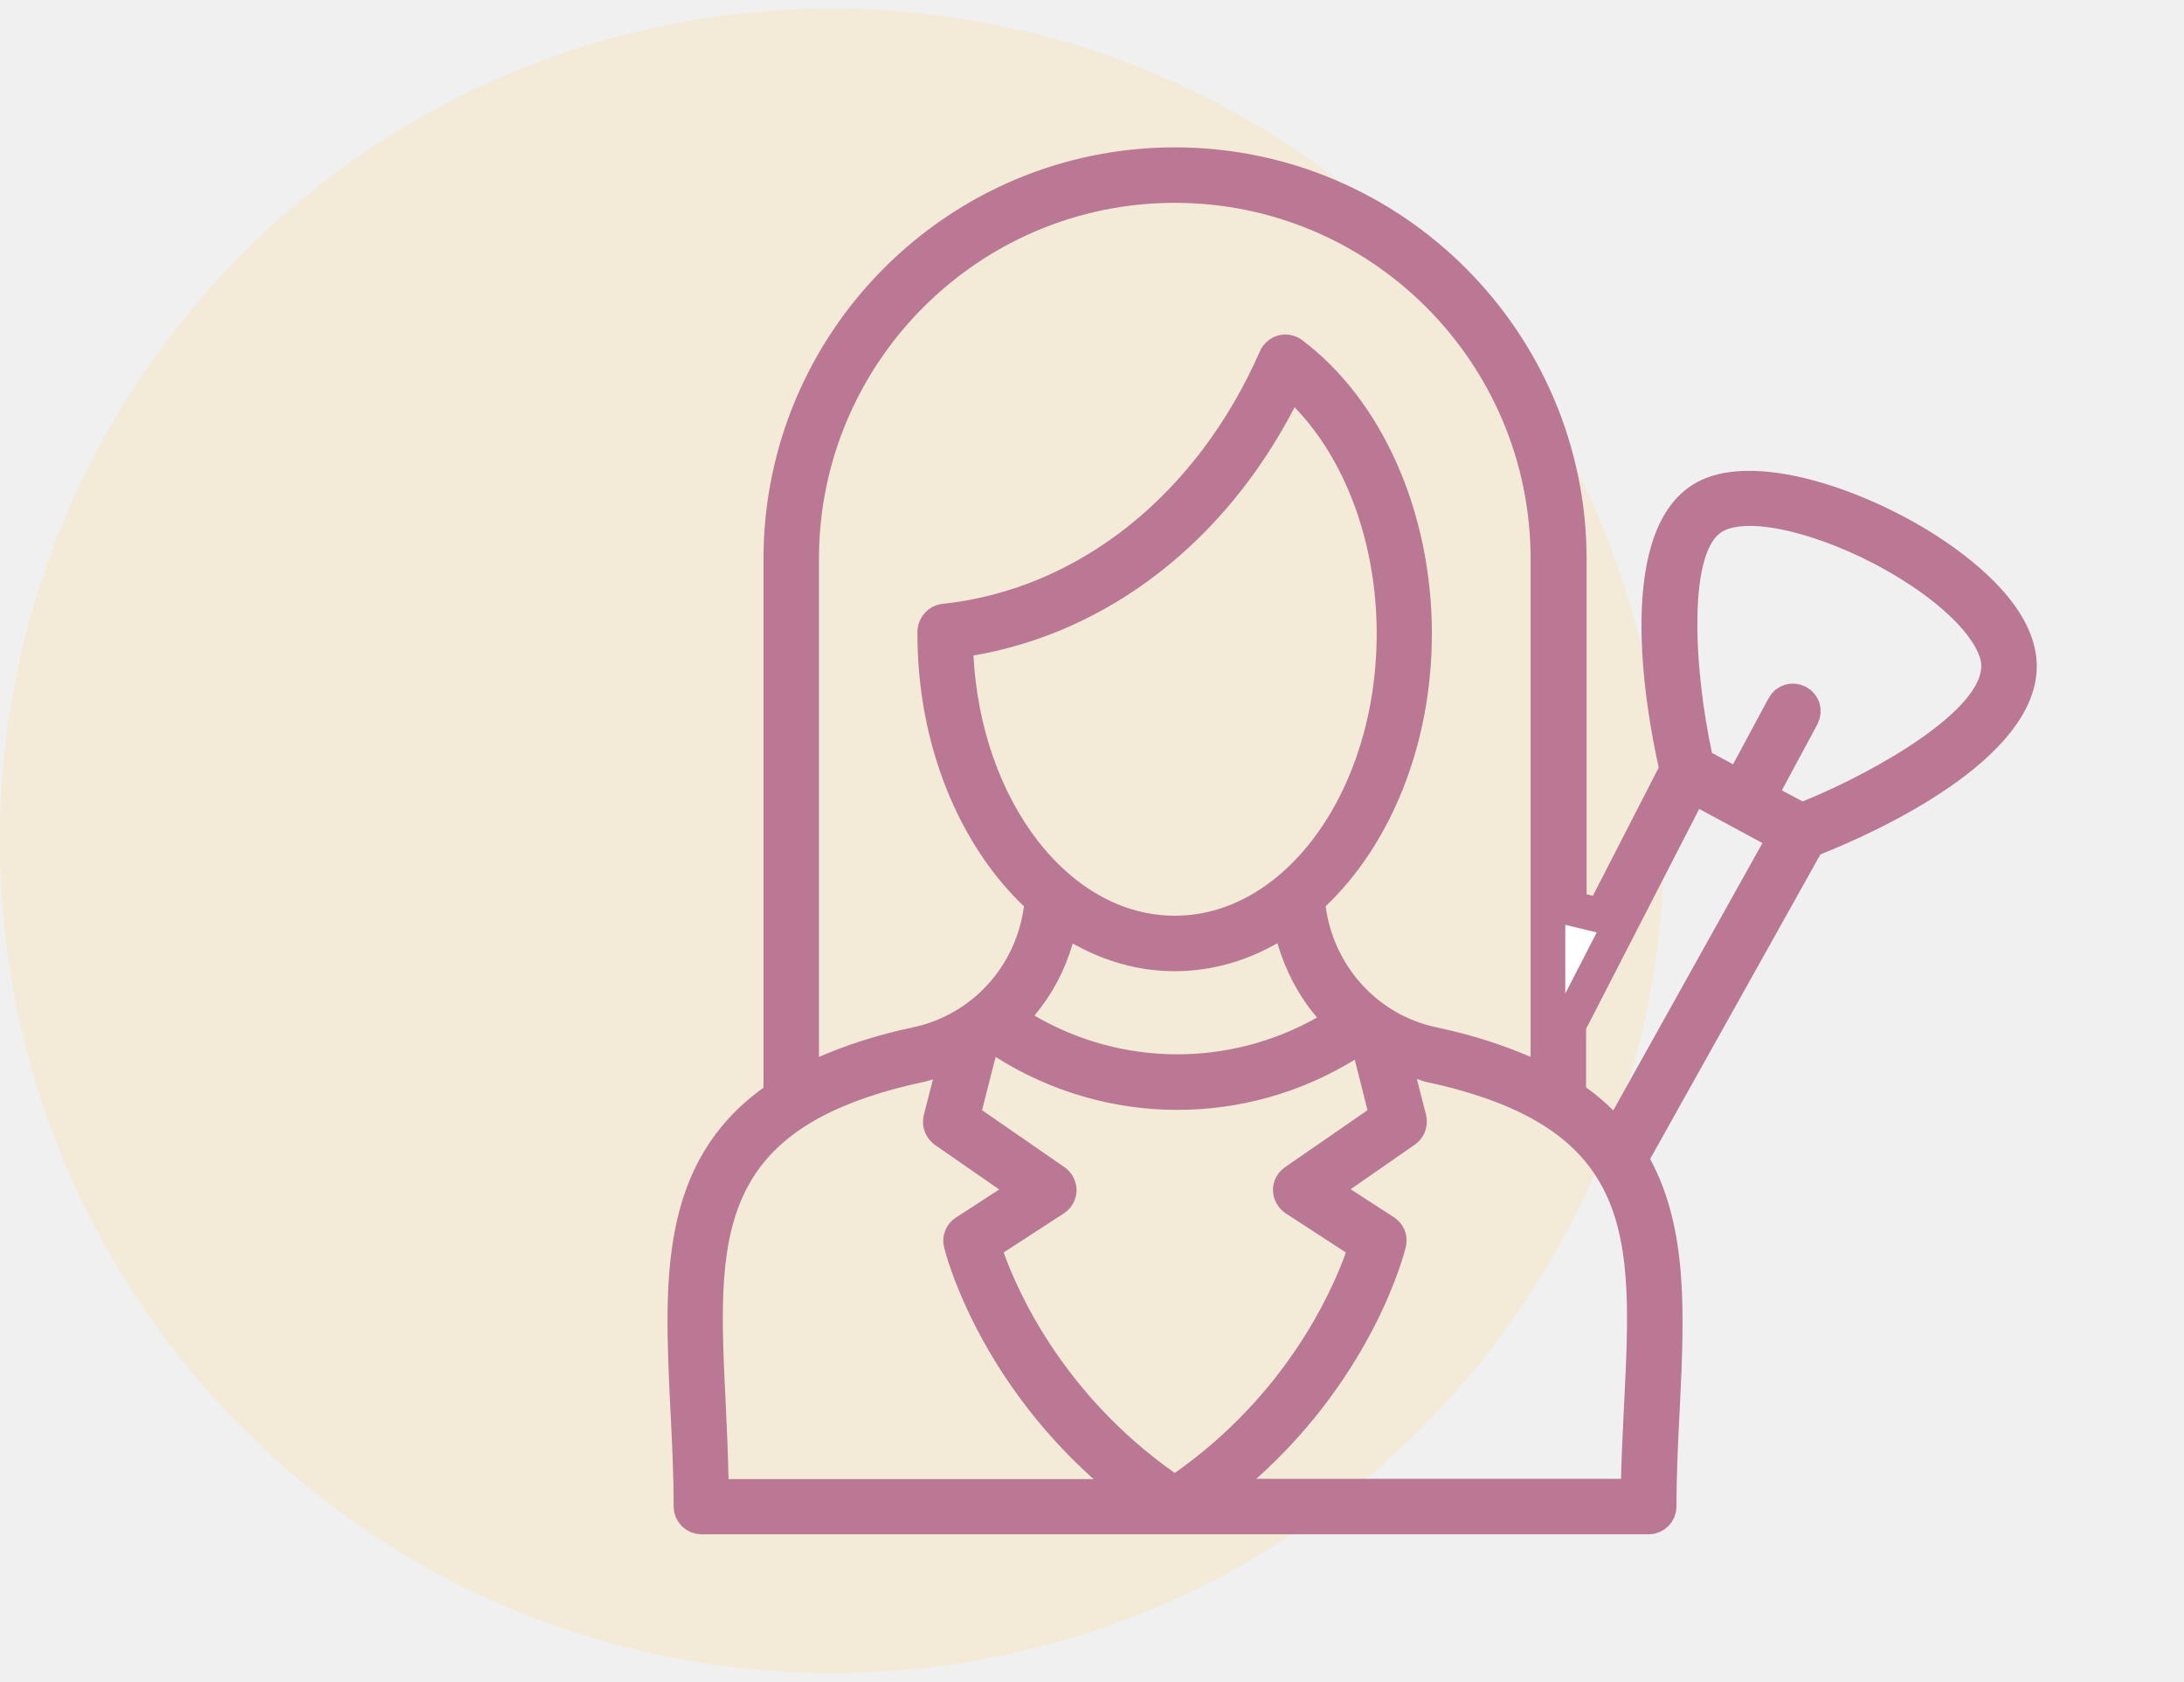
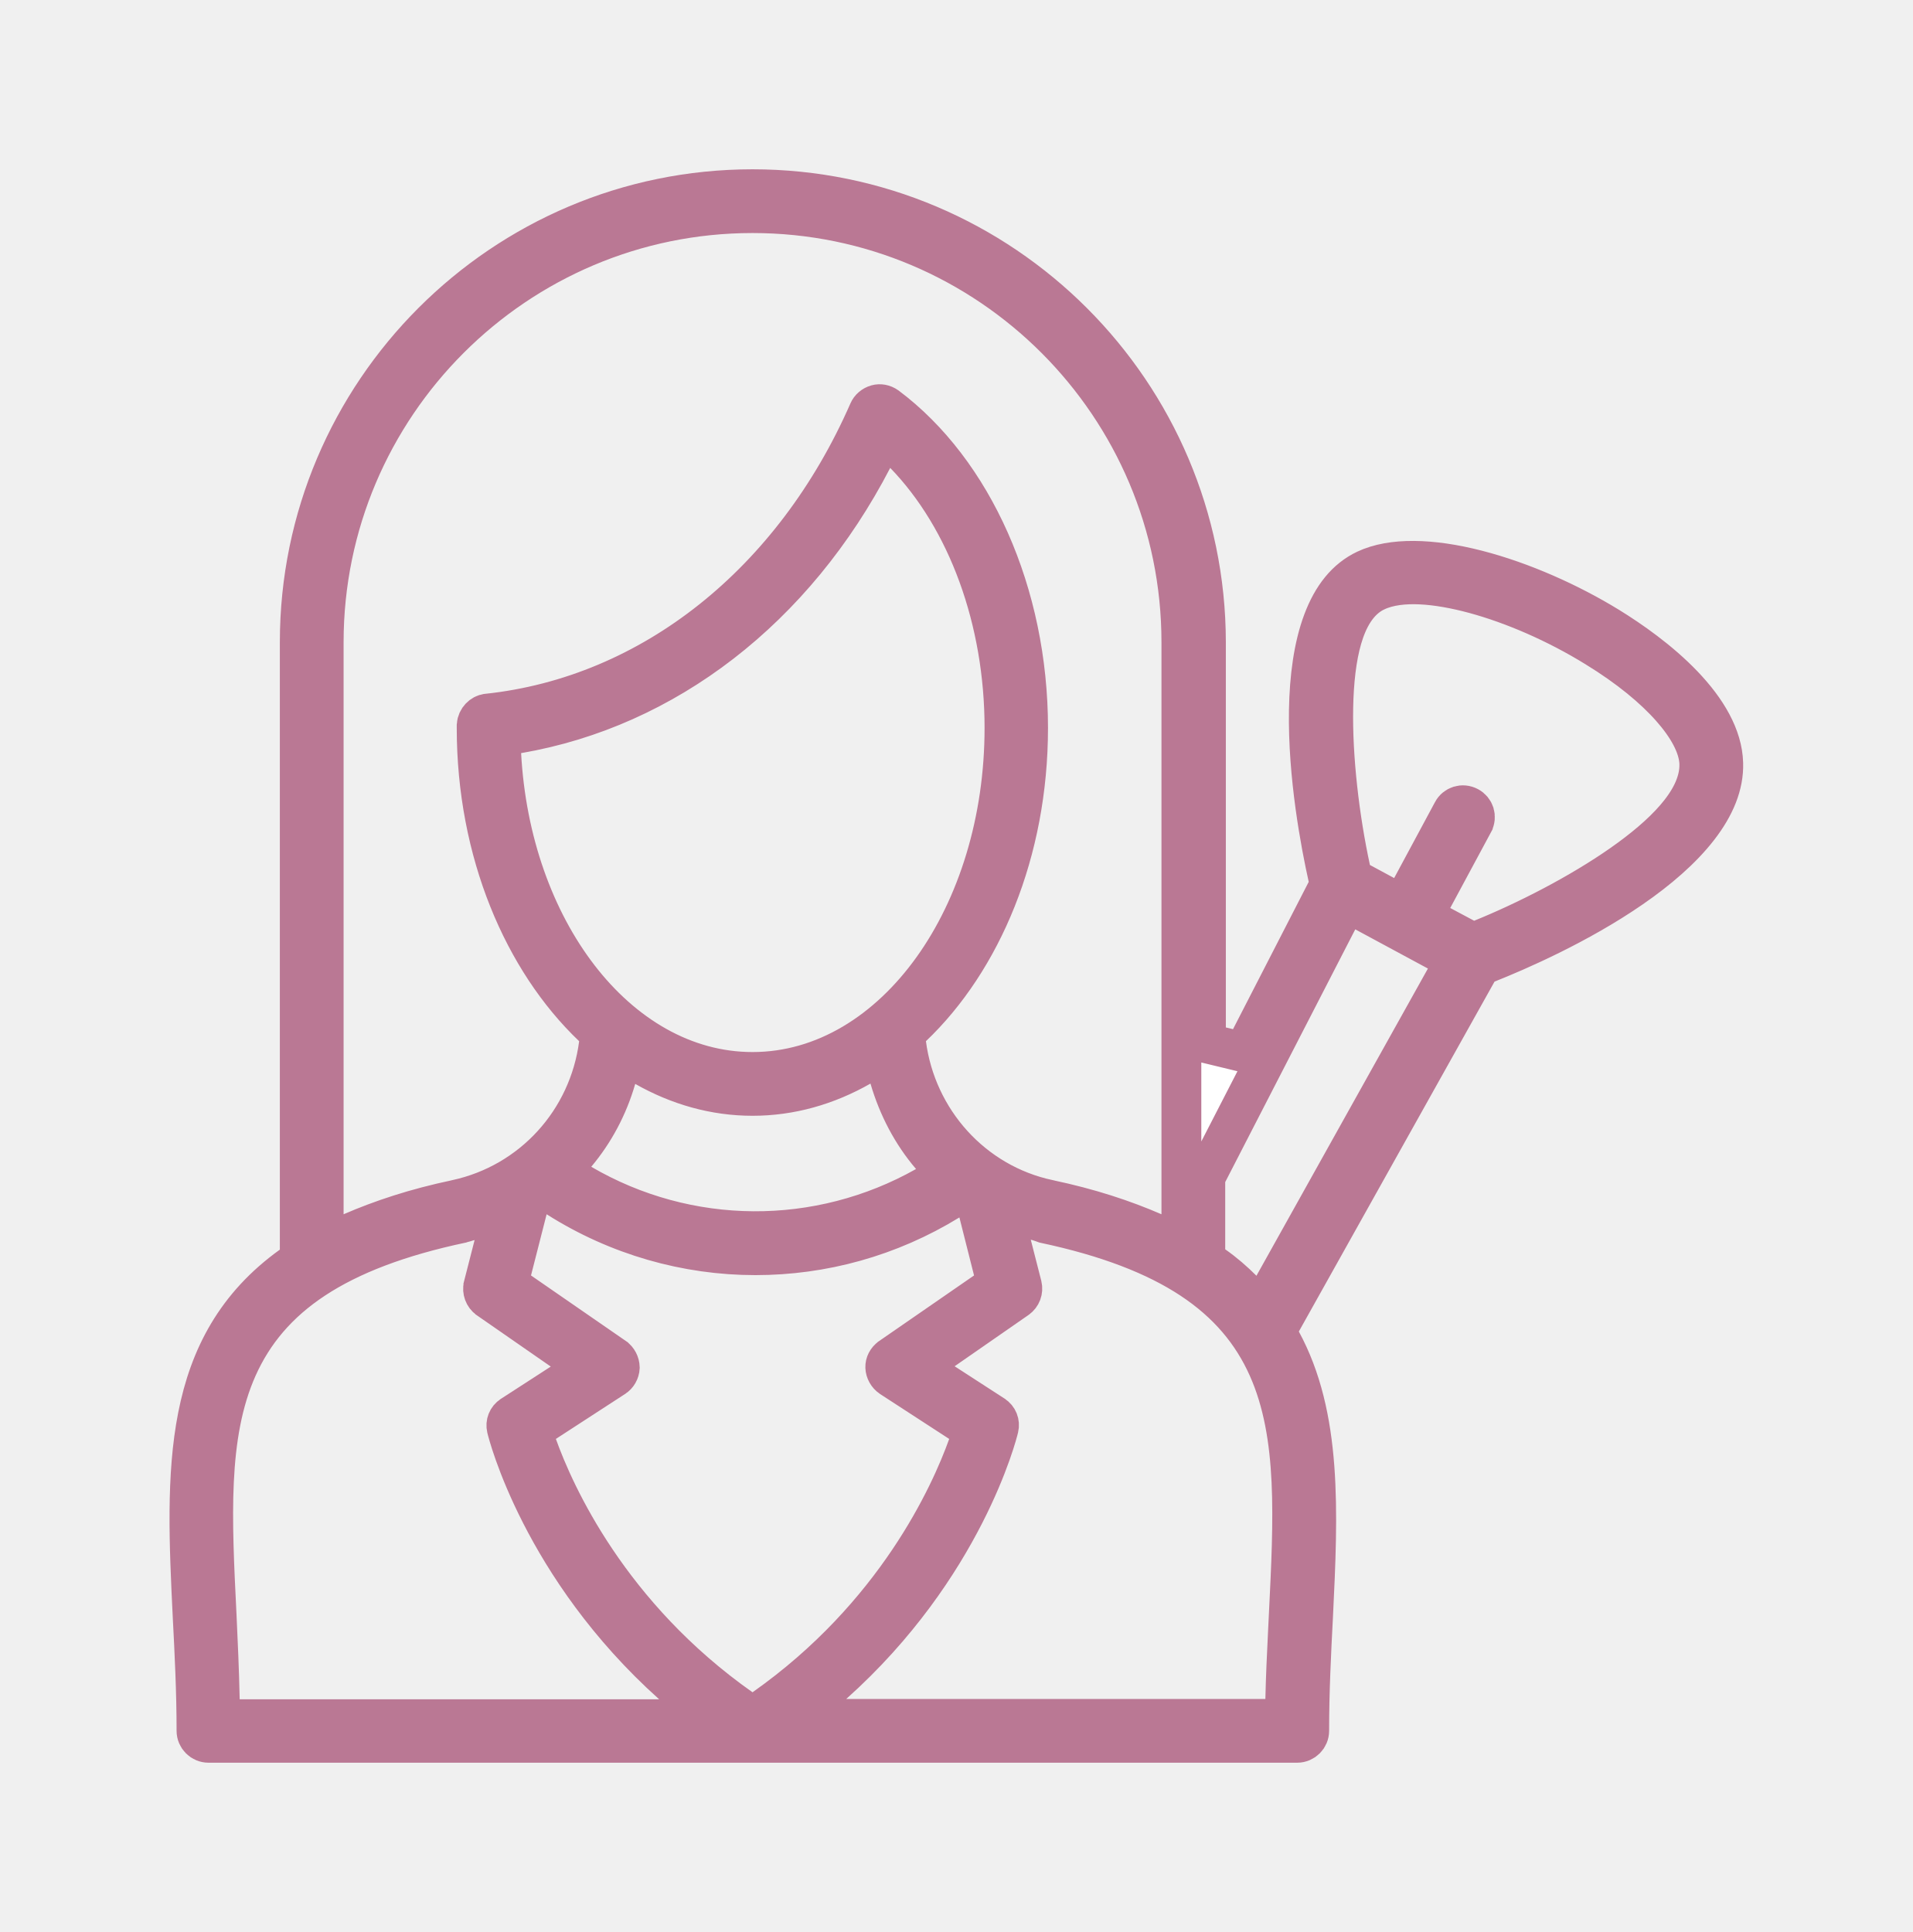
- <svg xmlns="http://www.w3.org/2000/svg" width="126" height="97" viewBox="0 0 126 97" fill="none">
-   <circle cx="48" cy="48.5" r="48" fill="#F7E5C1" fill-opacity="0.5" />
-   <path d="M96.585 44.733L96.751 44.411L96.672 44.058C96.302 42.403 95.646 38.958 95.704 35.657C95.733 34.006 95.94 32.451 96.412 31.195C96.88 29.948 97.577 29.067 98.556 28.604C99.857 27.989 101.842 28.026 104.147 28.619C106.409 29.2 108.788 30.268 110.74 31.464C111.85 32.147 113.305 33.163 114.484 34.394C115.679 35.642 116.467 36.982 116.504 38.32L116.504 38.321C116.536 39.395 116.096 40.474 115.26 41.555C114.423 42.638 113.235 43.658 111.901 44.579C109.236 46.422 106.158 47.757 104.654 48.355L104.324 48.486L104.151 48.796L94.327 66.364L94.058 66.845L94.321 67.329C96.37 71.1 96.173 75.846 95.913 81.154C95.817 82.991 95.72 84.935 95.72 86.9C95.72 87.228 95.448 87.5 95.12 87.5H40.464C40.136 87.5 39.864 87.228 39.864 86.9C39.864 84.935 39.767 82.991 39.671 81.153C39.312 73.823 39.064 67.552 44.632 63.552L45.048 63.253V62.74V32.244C45.048 19.707 55.241 9.5 67.776 9.5C80.311 9.5 90.521 19.708 90.536 32.245V52.372L92.425 52.829L96.585 44.733ZM87.907 61.882L89.304 62.487V60.964V32.244C89.304 20.365 79.657 10.7 67.776 10.7C55.911 10.7 46.248 20.364 46.248 32.244V60.964V62.487L47.645 61.882C49.136 61.236 50.848 60.665 52.91 60.231L52.916 60.229C56.727 59.402 59.562 56.273 60.064 52.405L60.129 51.902L59.762 51.552C56.273 48.229 53.928 42.775 53.928 36.548V36.413C53.949 36.101 54.2 35.857 54.453 35.831L54.457 35.83C62.73 34.954 69.854 29.219 73.604 20.661L73.604 20.661L73.607 20.654C73.674 20.497 73.826 20.363 74.01 20.312C74.166 20.269 74.349 20.295 74.514 20.411C78.827 23.64 81.608 29.786 81.608 36.548C81.608 42.777 79.278 48.23 75.79 51.552L75.423 51.902L75.489 52.406C75.99 56.235 78.819 59.419 82.64 60.23L82.642 60.231C84.704 60.665 86.416 61.236 87.907 61.882ZM78.59 72.581L78.856 71.836L78.193 71.406L74.727 69.153C74.555 69.037 74.445 68.836 74.44 68.646C74.434 68.464 74.524 68.277 74.701 68.152C74.702 68.151 74.703 68.15 74.704 68.15L79.465 64.859L80.036 64.464L79.865 63.791L79.129 60.879L78.796 59.56L77.637 60.272C74.645 62.109 71.291 63.02 67.92 63.02C64.475 63.02 61.014 62.049 57.976 60.12L56.812 59.381L56.471 60.717L55.687 63.789L55.515 64.463L56.087 64.859L60.849 68.15C60.849 68.15 60.85 68.151 60.851 68.152C61.002 68.259 61.107 68.453 61.112 68.661C61.101 68.863 60.994 69.045 60.835 69.147L60.831 69.15L57.359 71.406L56.696 71.836L56.963 72.581C57.85 75.06 60.588 81.125 67.2 85.782L67.776 86.187L68.352 85.782C74.964 81.125 77.702 75.06 78.59 72.581ZM55.991 36.826L55.114 36.977L55.161 37.865C55.395 42.227 56.826 46.179 59.045 49.064C61.265 51.949 64.326 53.82 67.776 53.82C71.398 53.82 74.584 51.764 76.825 48.632C79.068 45.498 80.424 41.221 80.424 36.548C80.424 31.157 78.581 26.074 75.406 22.796L74.44 21.798L73.8 23.032C69.893 30.567 63.404 35.558 55.991 36.826ZM74.656 54.123L74.3 52.908L73.201 53.535C71.514 54.497 69.684 55.02 67.776 55.02C65.869 55.02 64.053 54.497 62.381 53.55L61.279 52.926L60.927 54.143C60.517 55.562 59.831 56.845 58.914 57.937L58.151 58.845L59.176 59.444C64.524 62.568 71.095 62.601 76.476 59.563L77.535 58.965L76.743 58.041C75.787 56.926 75.083 55.583 74.656 54.123ZM53.18 61.407L53.18 61.407L53.169 61.41C46.859 62.747 43.499 65.121 41.917 68.662C41.147 70.386 40.836 72.31 40.738 74.371C40.641 76.416 40.753 78.666 40.871 81.054L40.873 81.091C40.873 81.091 40.873 81.091 40.873 81.092C40.937 82.468 41.001 83.88 41.032 85.338L41.053 86.316H42.032H63.088H65.702L63.755 84.571C57.184 78.681 55.493 71.943 55.437 71.708L55.435 71.703C55.377 71.461 55.476 71.208 55.69 71.071L55.696 71.067L58.191 69.451L59.444 68.641L58.218 67.79L54.513 65.219C54.512 65.218 54.511 65.218 54.51 65.217C54.303 65.07 54.208 64.804 54.266 64.569C54.266 64.568 54.266 64.567 54.266 64.567L54.793 62.508L55.196 60.931L53.607 61.284C53.49 61.31 53.378 61.346 53.315 61.367C53.309 61.369 53.303 61.371 53.297 61.373C53.223 61.397 53.197 61.404 53.18 61.407ZM93.651 68.662C92.073 65.129 88.726 62.759 82.447 61.42C82.416 61.409 82.382 61.396 82.308 61.369C82.223 61.339 82.095 61.294 81.94 61.263L80.381 60.952L80.775 62.492L81.302 64.549C81.361 64.802 81.265 65.054 81.058 65.201C81.057 65.202 81.056 65.203 81.055 65.203L77.35 67.775L76.124 68.625L77.376 69.435L79.873 71.051L79.878 71.055C80.092 71.192 80.192 71.445 80.132 71.687L80.131 71.695L80.129 71.702C80.074 71.942 78.386 78.68 71.814 84.554L69.861 86.3H72.48H93.52H94.498L94.52 85.322C94.544 84.195 94.598 83.091 94.651 81.999C94.666 81.696 94.681 81.393 94.695 81.092C94.695 81.091 94.695 81.091 94.695 81.091L94.697 81.054C94.815 78.665 94.927 76.416 94.83 74.371C94.732 72.31 94.421 70.386 93.651 68.662ZM92.365 64.759L93.3 65.695L93.945 64.539L102.553 49.115L103.048 48.23L102.155 47.748L98.507 45.78L97.609 45.296L97.143 46.203L90.615 58.891L90.504 59.106V59.348V62.724V63.243L90.929 63.542C91.466 63.919 91.934 64.328 92.365 64.759ZM103.529 47.11L103.942 47.331L104.376 47.155C106.637 46.237 109.299 44.875 111.405 43.401C112.456 42.666 113.406 41.877 114.099 41.074C114.768 40.299 115.329 39.361 115.304 38.347L115.304 38.342C115.277 37.444 114.702 36.456 113.887 35.534C113.034 34.568 111.78 33.52 110.108 32.496C108.127 31.273 105.956 30.338 104.031 29.813C103.068 29.551 102.144 29.385 101.321 29.345C100.517 29.307 99.714 29.383 99.061 29.692L99.06 29.692C98.127 30.134 97.639 31.113 97.367 32.049C97.081 33.032 96.953 34.237 96.928 35.511C96.878 38.066 97.242 41.101 97.791 43.639L97.888 44.089L98.293 44.308L99.509 44.964L100.39 45.44L100.865 44.558L102.913 40.75L102.915 40.745C103.069 40.455 103.421 40.343 103.723 40.503C104.013 40.657 104.125 41.007 103.966 41.309C103.965 41.31 103.965 41.311 103.965 41.311L101.919 45.114L101.444 45.998L102.329 46.47L103.529 47.11Z" fill="white" stroke="#BA7894" stroke-width="2" />
+ <svg xmlns="http://www.w3.org/2000/svg" width="96" height="97" viewBox="0 0 96 97" fill="none">
+   <path d="M66.585 44.733L66.751 44.411L66.672 44.058C66.302 42.403 65.646 38.958 65.704 35.657C65.733 34.006 65.94 32.451 66.412 31.195C66.88 29.948 67.577 29.067 68.556 28.604C69.857 27.989 71.842 28.026 74.147 28.619C76.409 29.2 78.788 30.268 80.74 31.464C81.85 32.147 83.305 33.163 84.484 34.394C85.679 35.642 86.467 36.982 86.504 38.32L86.504 38.321C86.536 39.395 86.096 40.474 85.26 41.555C84.423 42.638 83.235 43.658 81.901 44.579C79.236 46.422 76.158 47.757 74.654 48.355L74.325 48.486L74.151 48.796L64.327 66.364L64.058 66.845L64.321 67.329C66.37 71.1 66.173 75.846 65.913 81.154C65.817 82.991 65.72 84.935 65.72 86.9C65.72 87.228 65.448 87.5 65.12 87.5H10.464C10.136 87.5 9.864 87.228 9.864 86.9C9.864 84.935 9.767 82.991 9.671 81.153C9.312 73.823 9.064 67.552 14.632 63.552L15.048 63.253V62.74V32.244C15.048 19.707 25.241 9.5 37.776 9.5C50.312 9.5 60.521 19.708 60.536 32.245V52.372L62.425 52.829L66.585 44.733ZM57.907 61.882L59.304 62.487V60.964V32.244C59.304 20.365 49.657 10.7 37.776 10.7C25.911 10.7 16.248 20.364 16.248 32.244V60.964V62.487L17.645 61.882C19.136 61.236 20.848 60.665 22.91 60.231L22.916 60.229C26.727 59.402 29.562 56.273 30.064 52.405L30.129 51.902L29.762 51.552C26.273 48.229 23.928 42.775 23.928 36.548V36.413C23.949 36.101 24.2 35.857 24.453 35.831L24.457 35.83C32.73 34.954 39.854 29.219 43.604 20.661L43.604 20.661L43.607 20.654C43.674 20.497 43.826 20.363 44.01 20.312C44.166 20.269 44.349 20.295 44.514 20.411C48.827 23.64 51.608 29.786 51.608 36.548C51.608 42.777 49.278 48.23 45.79 51.552L45.423 51.902L45.489 52.406C45.989 56.235 48.819 59.419 52.64 60.23L52.642 60.231C54.704 60.665 56.416 61.236 57.907 61.882ZM48.59 72.581L48.856 71.836L48.193 71.406L44.727 69.153C44.555 69.037 44.446 68.836 44.44 68.646C44.434 68.464 44.524 68.277 44.701 68.152C44.702 68.151 44.703 68.15 44.703 68.15L49.465 64.859L50.036 64.464L49.865 63.791L49.13 60.879L48.796 59.56L47.637 60.272C44.645 62.109 41.291 63.02 37.92 63.02C34.475 63.02 31.014 62.049 27.976 60.12L26.812 59.381L26.471 60.717L25.687 63.789L25.515 64.463L26.087 64.859L30.849 68.15C30.849 68.15 30.85 68.151 30.851 68.152C31.002 68.259 31.107 68.453 31.112 68.661C31.101 68.863 30.994 69.045 30.835 69.147L30.831 69.15L27.359 71.406L26.696 71.836L26.963 72.581C27.85 75.06 30.588 81.125 37.2 85.782L37.776 86.187L38.352 85.782C44.964 81.125 47.702 75.06 48.59 72.581ZM25.991 36.826L25.114 36.977L25.161 37.865C25.395 42.227 26.826 46.179 29.046 49.064C31.265 51.949 34.325 53.82 37.776 53.82C41.398 53.82 44.584 51.764 46.825 48.632C49.068 45.498 50.424 41.221 50.424 36.548C50.424 31.157 48.581 26.074 45.406 22.796L44.44 21.798L43.8 23.032C39.893 30.567 33.404 35.558 25.991 36.826ZM44.656 54.123L44.3 52.908L43.201 53.535C41.514 54.497 39.684 55.02 37.776 55.02C35.869 55.02 34.053 54.497 32.381 53.55L31.279 52.926L30.927 54.143C30.517 55.562 29.831 56.845 28.914 57.937L28.151 58.845L29.176 59.444C34.524 62.568 41.095 62.601 46.476 59.563L47.535 58.965L46.743 58.041C45.787 56.926 45.083 55.583 44.656 54.123ZM23.18 61.407L23.18 61.407L23.169 61.41C16.859 62.747 13.499 65.121 11.917 68.662C11.147 70.386 10.836 72.31 10.738 74.371C10.641 76.416 10.753 78.666 10.871 81.054L10.873 81.091C10.873 81.091 10.873 81.091 10.873 81.092C10.937 82.468 11.001 83.88 11.032 85.338L11.053 86.316H12.032H33.088H35.702L33.755 84.571C27.183 78.681 25.493 71.943 25.437 71.708L25.436 71.703C25.377 71.461 25.476 71.208 25.69 71.071L25.695 71.067L28.192 69.451L29.444 68.641L28.218 67.79L24.513 65.219C24.512 65.218 24.511 65.218 24.51 65.217C24.303 65.07 24.208 64.804 24.266 64.569C24.266 64.568 24.266 64.567 24.266 64.567L24.793 62.508L25.196 60.931L23.607 61.284C23.49 61.31 23.378 61.346 23.315 61.367C23.309 61.369 23.303 61.371 23.297 61.373C23.223 61.397 23.197 61.404 23.18 61.407ZM63.651 68.662C62.073 65.129 58.726 62.759 52.447 61.42C52.416 61.409 52.382 61.396 52.308 61.369C52.223 61.339 52.095 61.294 51.94 61.263L50.381 60.952L50.775 62.492L51.301 64.549C51.361 64.802 51.265 65.054 51.058 65.201C51.057 65.202 51.056 65.203 51.055 65.203L47.35 67.775L46.124 68.625L47.377 69.435L49.873 71.051L49.878 71.055C50.092 71.192 50.192 71.445 50.133 71.687L50.131 71.695L50.129 71.702C50.074 71.942 48.386 78.68 41.814 84.554L39.861 86.3H42.48H63.52H64.498L64.52 85.322C64.544 84.195 64.598 83.091 64.651 81.999C64.666 81.696 64.681 81.393 64.695 81.092C64.695 81.091 64.695 81.091 64.695 81.091L64.697 81.054C64.815 78.665 64.927 76.416 64.83 74.371C64.732 72.31 64.421 70.386 63.651 68.662ZM62.365 64.759L63.3 65.695L63.945 64.539L72.553 49.115L73.048 48.23L72.155 47.748L68.507 45.78L67.609 45.296L67.143 46.203L60.615 58.891L60.504 59.106V59.348V62.724V63.243L60.929 63.542C61.466 63.919 61.934 64.328 62.365 64.759ZM73.529 47.11L73.942 47.331L74.376 47.155C76.637 46.237 79.299 44.875 81.405 43.401C82.456 42.666 83.406 41.877 84.099 41.074C84.768 40.299 85.329 39.361 85.304 38.347L85.304 38.342C85.277 37.444 84.702 36.456 83.887 35.534C83.034 34.568 81.78 33.52 80.108 32.496C78.127 31.273 75.956 30.338 74.031 29.813C73.068 29.551 72.144 29.385 71.321 29.345C70.517 29.307 69.714 29.383 69.061 29.692L69.06 29.692C68.127 30.134 67.639 31.113 67.367 32.049C67.081 33.032 66.953 34.237 66.928 35.511C66.878 38.066 67.242 41.101 67.791 43.639L67.888 44.089L68.293 44.308L69.509 44.964L70.391 45.44L70.865 44.558L72.913 40.75L72.915 40.745C73.069 40.455 73.421 40.343 73.723 40.503C74.013 40.657 74.125 41.007 73.966 41.309C73.965 41.31 73.965 41.311 73.965 41.311L71.919 45.114L71.444 45.998L72.329 46.47L73.529 47.11Z" fill="white" stroke="#BA7894" stroke-width="2" />
</svg>
